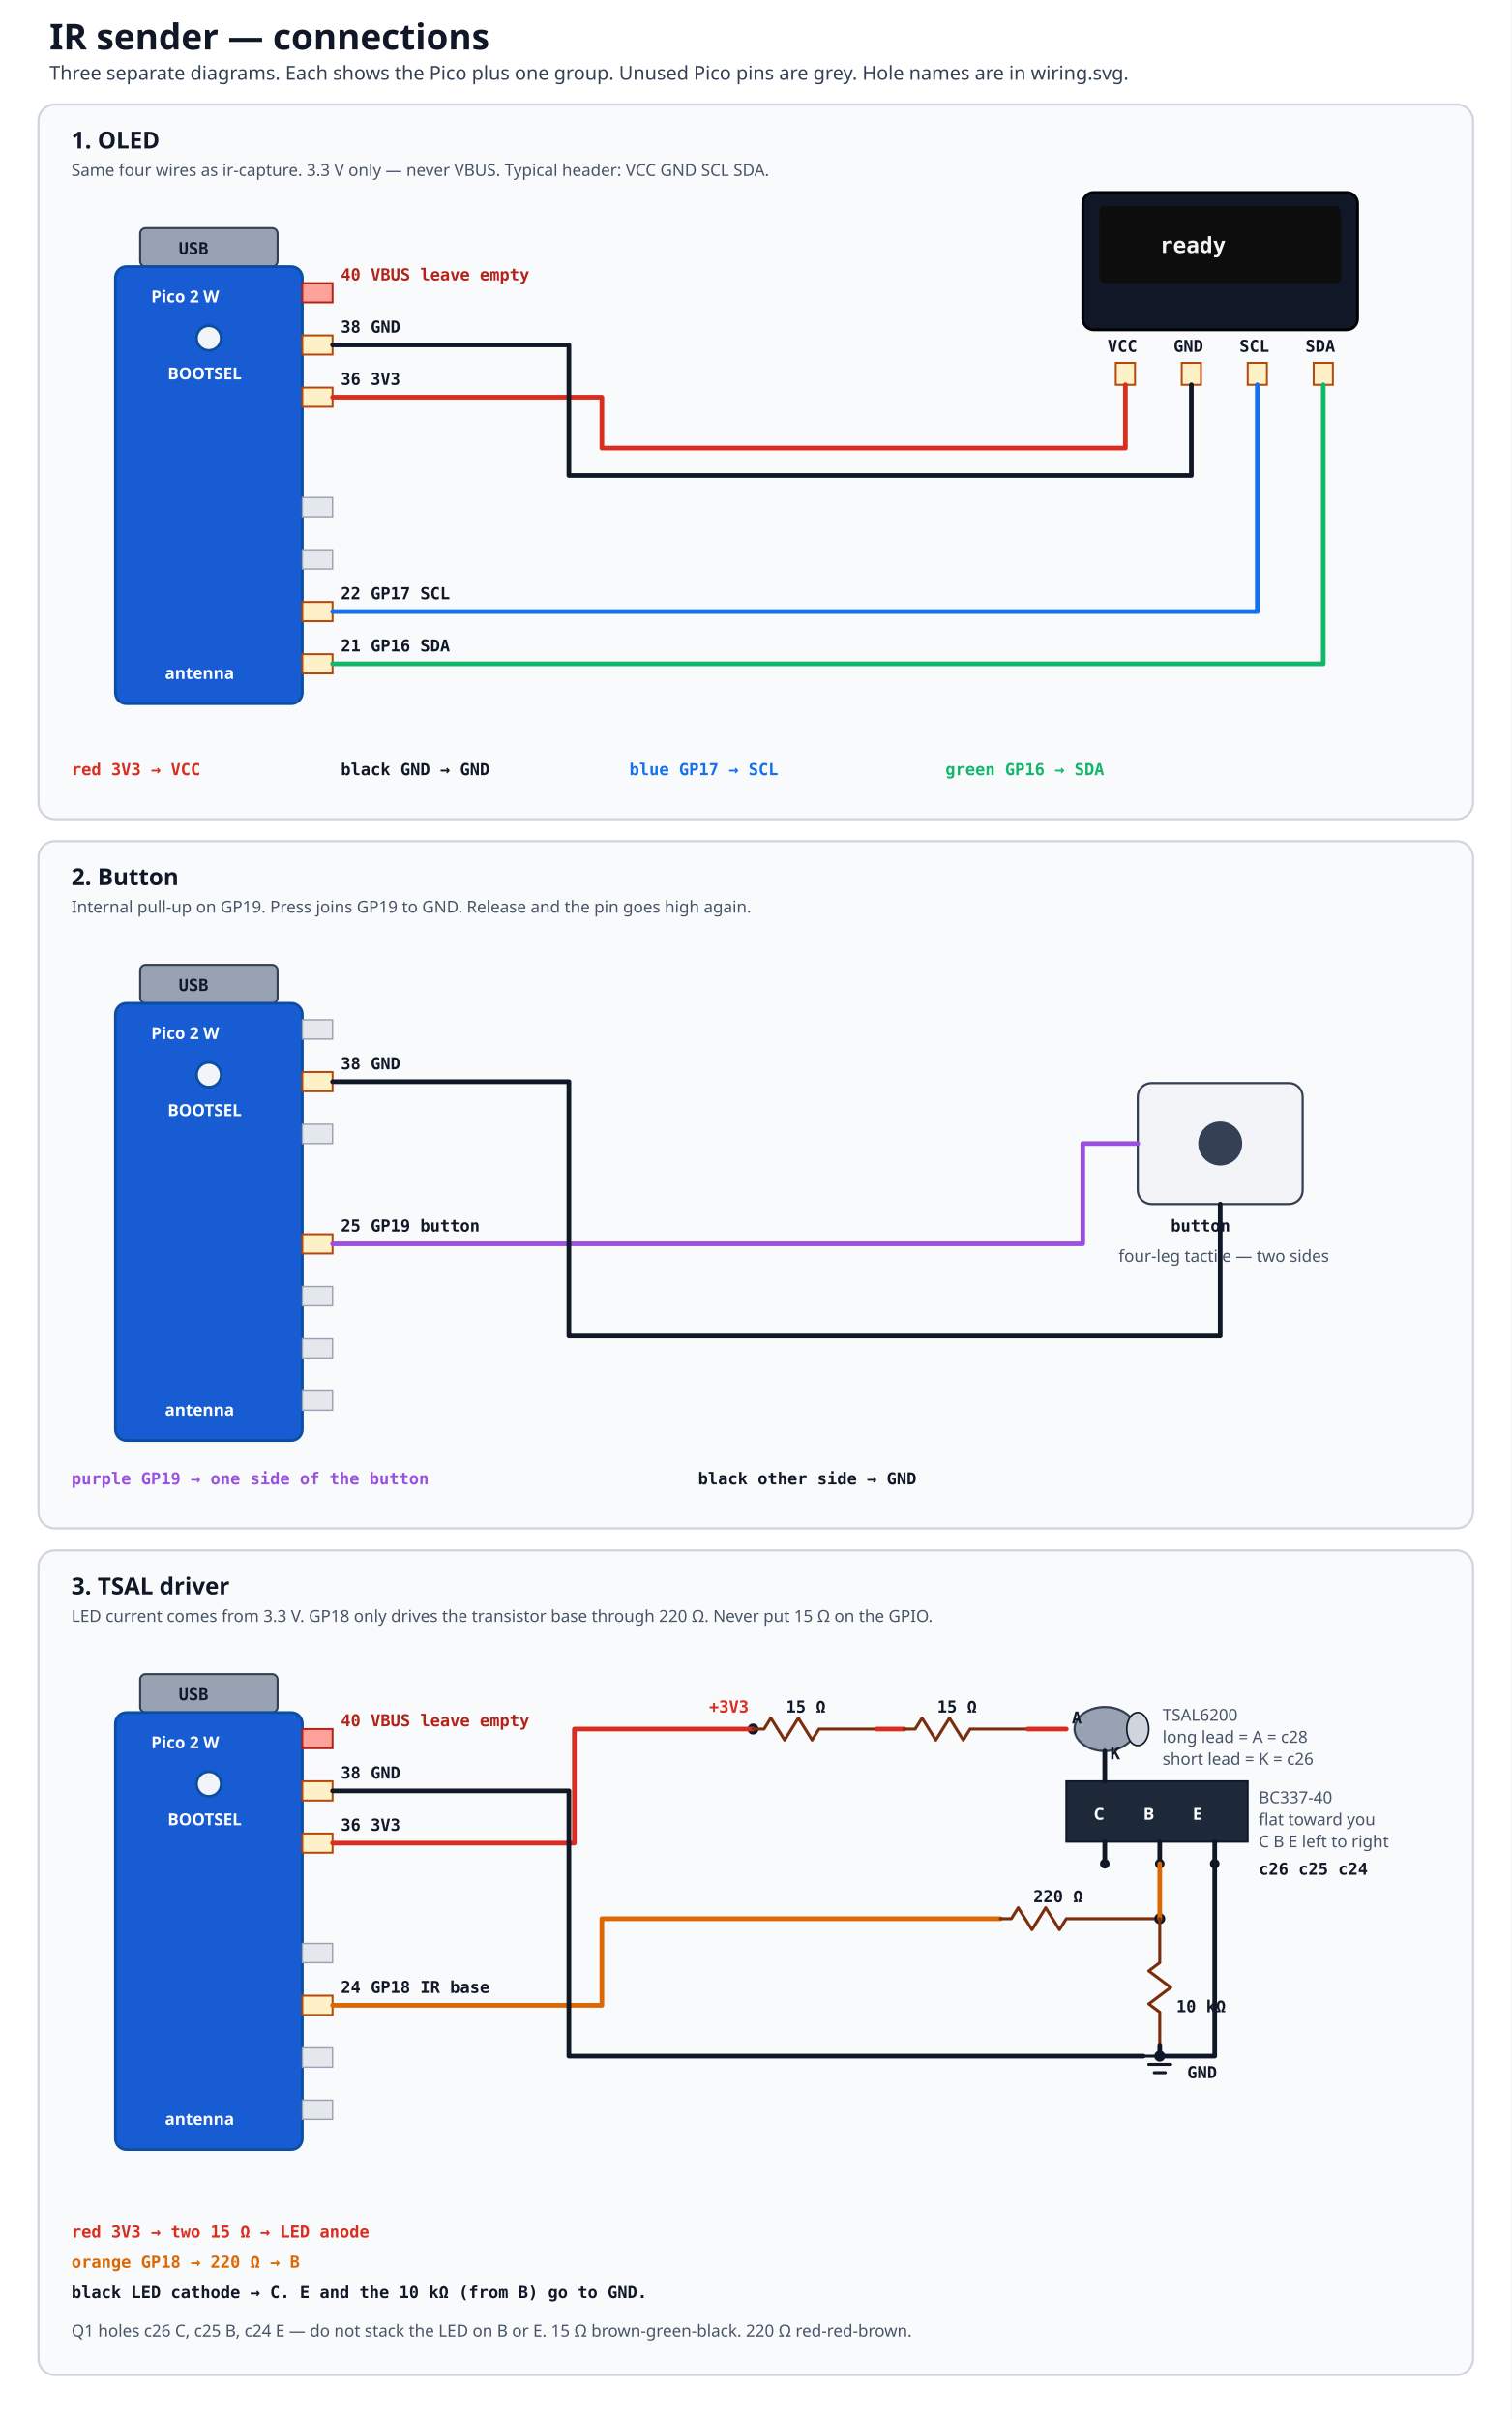
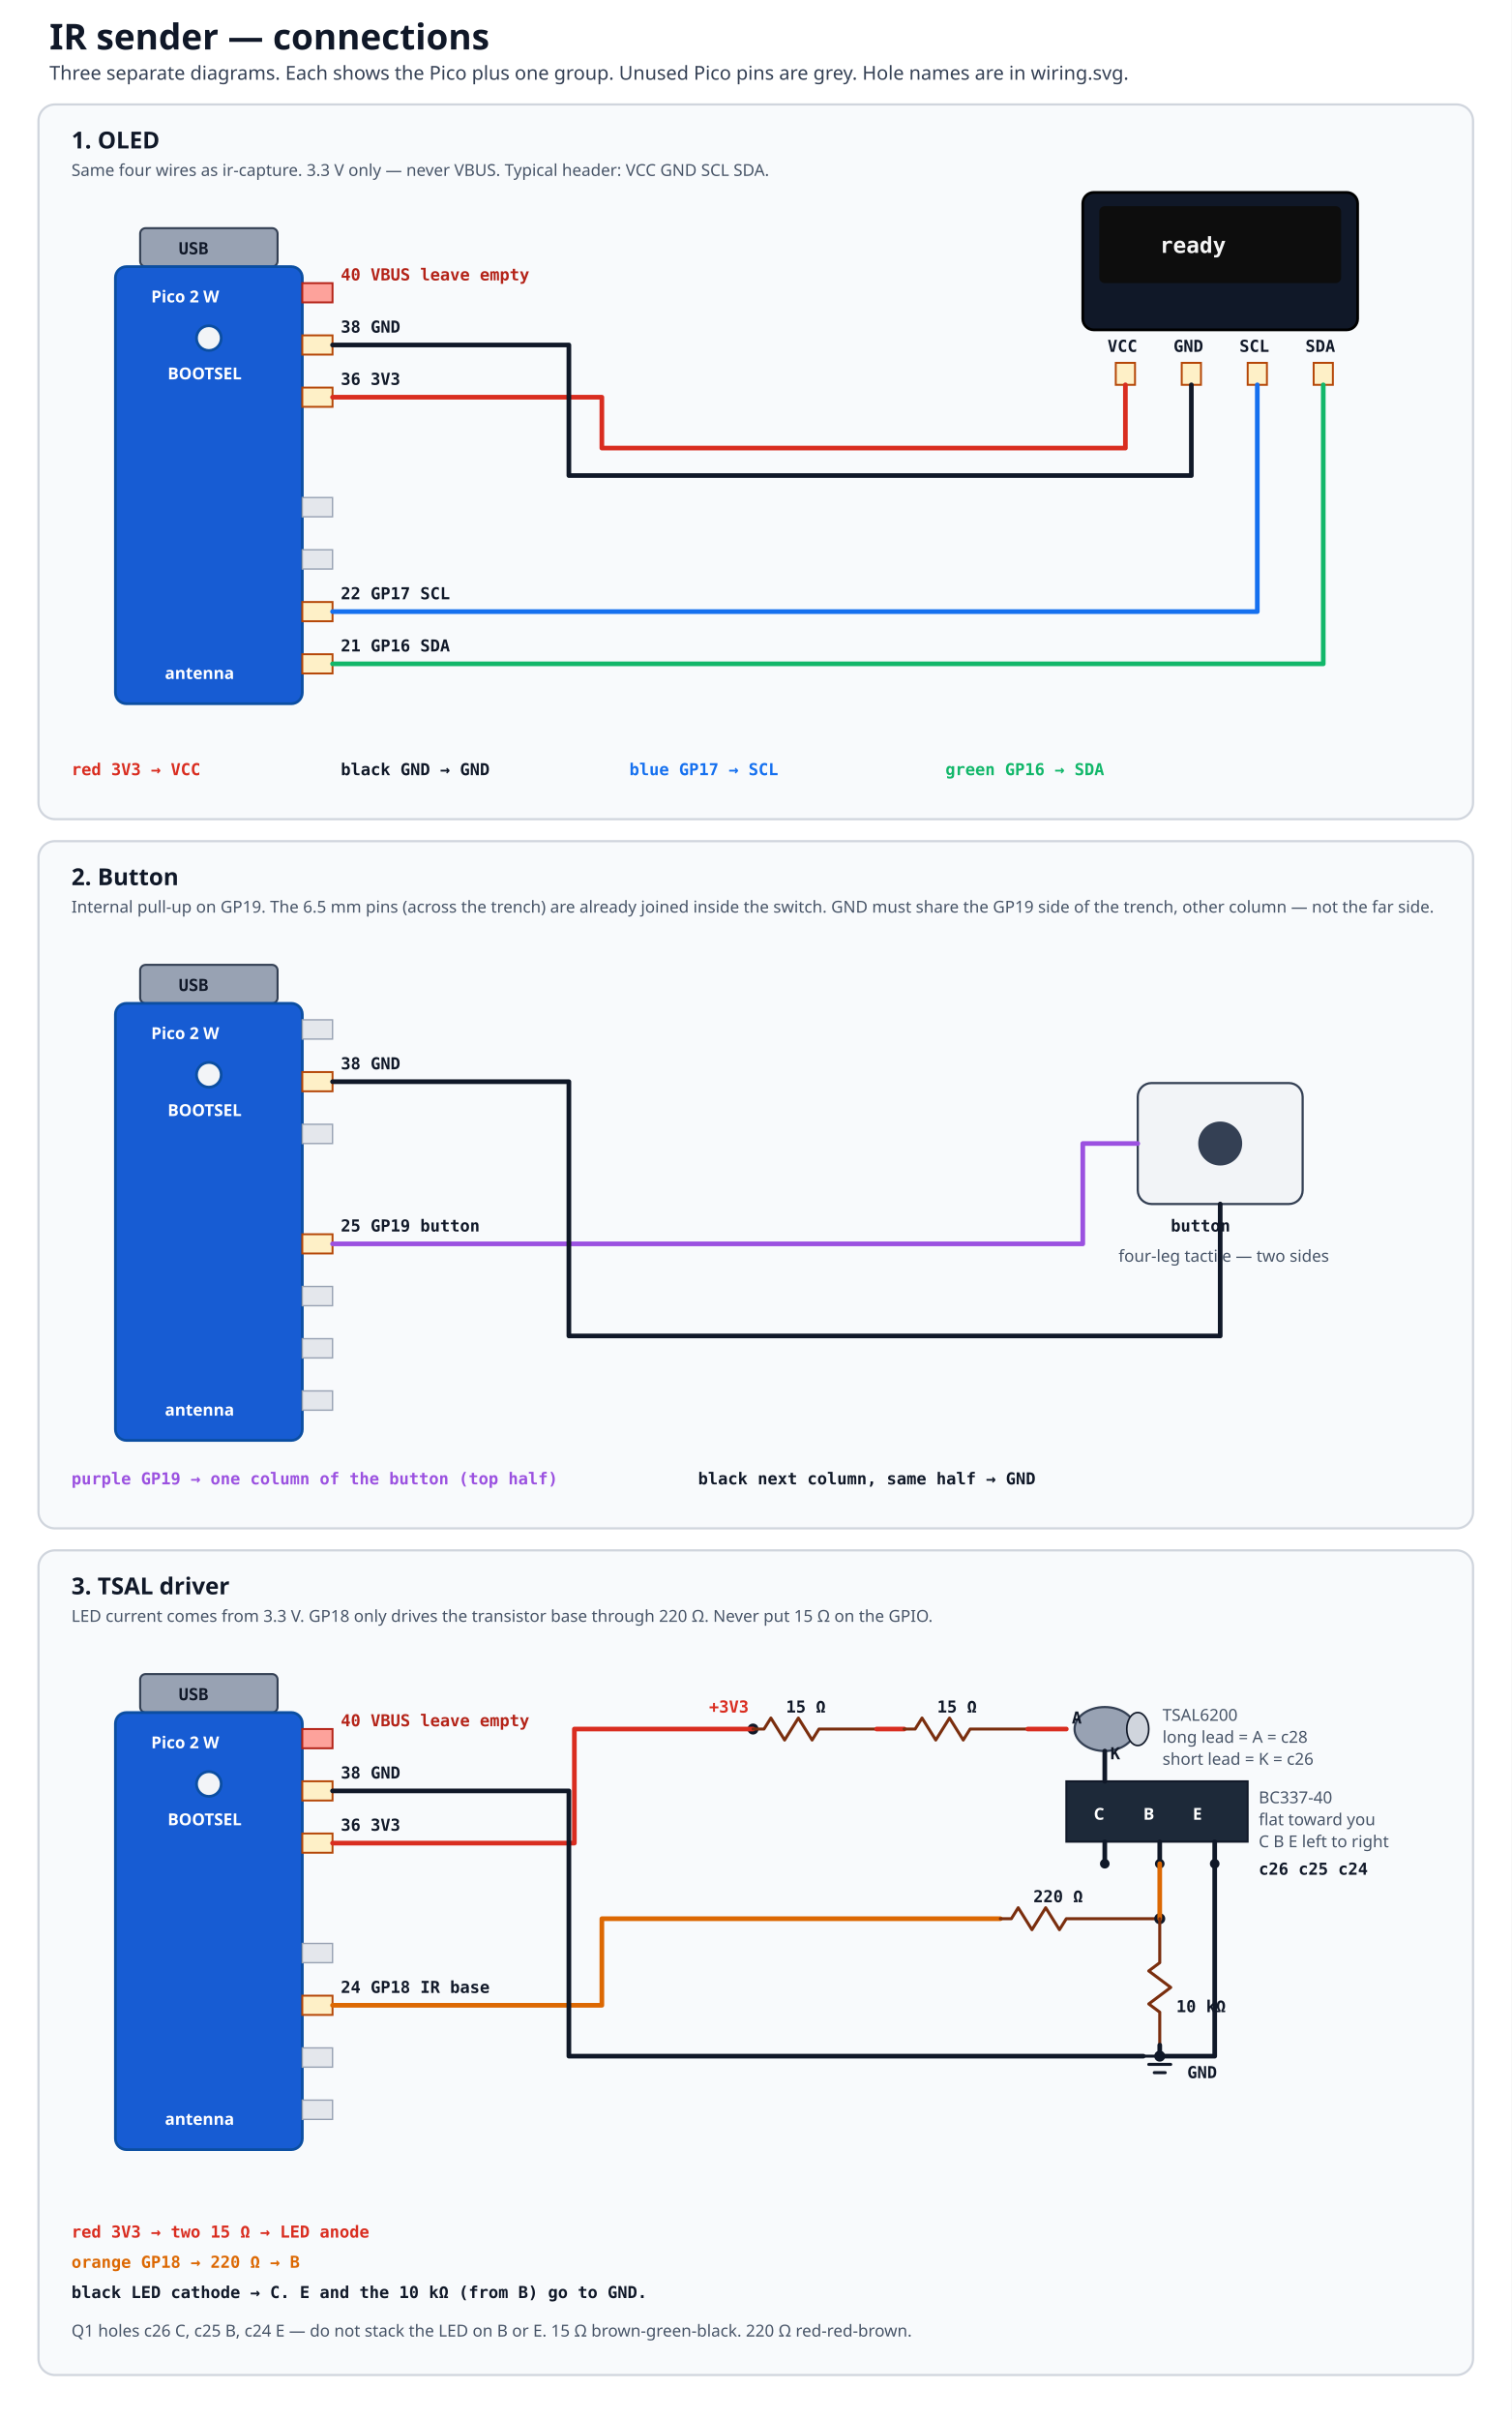
<svg xmlns="http://www.w3.org/2000/svg" width="1100" height="1760" viewBox="0 0 1100 1760" role="img" aria-label="IR sender connections as three separate Pico diagrams: OLED, button, and TSAL driver">
  <defs>
    <style>
      .bg { fill: #ffffff; }
      .title { font: 700 26px system-ui, sans-serif; fill: #101828; }
      .sub { font: 14px system-ui, sans-serif; fill: #344054; }
      .head { font: 700 17px system-ui, sans-serif; fill: #101828; }
      .small { font: 12px system-ui, sans-serif; fill: #475467; }
      .mono { font: 700 12px ui-monospace, SFMono-Regular, Menlo, monospace; fill: #101828; }
      .white { font: 700 12px system-ui, sans-serif; fill: #ffffff; }
      .pico { fill: #175cd3; stroke: #0b4ea2; stroke-width: 2; }
      .usb { fill: #98a2b3; stroke: #344054; stroke-width: 1.5; }
      .oled { fill: #101828; stroke: #000; stroke-width: 2; }
      .glass { fill: #0d0d0d; }
      .ot { font: 700 16px ui-monospace, SFMono-Regular, Menlo, monospace; fill: #f5f5f5; }
      .led { fill: #98a2b3; stroke: #344054; stroke-width: 1.6; }
      .lens { fill: #d0d5dd; stroke: #101828; stroke-width: 1.2; }
      .btn { fill: #f2f4f7; stroke: #344054; stroke-width: 1.6; }
      .to92 { fill: #1d2939; stroke: #101828; stroke-width: 1.4; }
      .pin { fill: #e4e7ec; stroke: #98a2b3; stroke-width: 1; }
      .pin-use { fill: #fef0c7; stroke: #b54708; stroke-width: 1.4; }
      .pin-bad { fill: #fda29b; stroke: #b42318; stroke-width: 1.4; }
      .part { fill: none; stroke: #7a2e0e; stroke-width: 2.2; stroke-linecap: round; stroke-linejoin: round; }
      .dot { fill: #101828; }
      .w { fill: none; stroke-width: 3.4; stroke-linecap: round; stroke-linejoin: round; }
      .red { stroke: #d92d20; }
      .blk { stroke: #101828; }
      .blu { stroke: #1570ef; }
      .grn { stroke: #12b76a; }
      .org { stroke: #dc6803; }
      .pur { stroke: #9b51e0; }
      .card { fill: #f8fafc; stroke: #d0d5dd; stroke-width: 1.6; }
      .gnd { fill: none; stroke: #101828; stroke-width: 2.2; stroke-linecap: round; }
    </style>
  </defs>
  <rect class="bg" width="1100" height="1760" />
  <text class="title" x="36" y="36">IR sender — connections</text>
  <text class="sub" x="36" y="58">Three separate diagrams. Each shows the Pico plus one group. Unused Pico pins are grey. Hole names are in wiring.svg.</text>
  <g transform="translate(28,76)">
    <rect class="card" x="0" y="0" width="1044" height="520" rx="12" />
    <text class="head" x="24" y="32">1. OLED</text>
    <text class="small" x="24" y="52">Same four wires as ir-capture. 3.3 V only — never VBUS. Typical header: VCC GND SCL SDA.</text>
    <rect class="usb" x="74" y="90" width="100" height="28" rx="4" />
    <text class="mono" x="102" y="109">USB</text>
    <rect class="pico" x="56" y="118" width="136" height="318" rx="8" />
    <text class="white" x="82" y="144">Pico 2 W</text>
    <circle cx="124" cy="170" r="9" fill="#f2f4f7" stroke="#0b4ea2" stroke-width="2" />
    <text class="white" x="94" y="200">BOOTSEL</text>
    <text class="white" x="92" y="418">antenna</text>
    <rect class="pin-bad" x="192" y="130" width="22" height="14" />
    <text class="mono" x="220" y="128" style="fill:#b42318">40 VBUS  leave empty</text>
    <rect class="pin-use" x="192" y="168" width="22" height="14" />
    <text class="mono" x="220" y="166">38 GND</text>
    <rect class="pin-use" x="192" y="206" width="22" height="14" />
    <text class="mono" x="220" y="204">36 3V3</text>
    <rect class="pin" x="192" y="286" width="22" height="14" />
    <rect class="pin" x="192" y="324" width="22" height="14" />
    <rect class="pin-use" x="192" y="362" width="22" height="14" />
    <text class="mono" x="220" y="360">22 GP17  SCL</text>
    <rect class="pin-use" x="192" y="400" width="22" height="14" />
    <text class="mono" x="220" y="398">21 GP16  SDA</text>
    <rect class="oled" x="760" y="64" width="200" height="100" rx="8" />
    <rect class="glass" x="772" y="74" width="176" height="56" rx="4" />
    <text class="ot" x="816" y="108">ready</text>
    <text class="mono" x="778" y="180">VCC</text>
    <text class="mono" x="826" y="180">GND</text>
    <text class="mono" x="874" y="180">SCL</text>
    <text class="mono" x="922" y="180">SDA</text>
    <g transform="translate(784,188)">
      <rect class="pin-use" x="0" y="0" width="14" height="16" />
      <rect class="pin-use" x="48" y="0" width="14" height="16" />
      <rect class="pin-use" x="96" y="0" width="14" height="16" />
      <rect class="pin-use" x="144" y="0" width="14" height="16" />
    </g>
    <path class="w red" d="M214 213 H410 V250 H791 V204" />
    <path class="w blk" d="M214 175 H386 V270 H839 V204" />
    <path class="w blu" d="M214 369 H410 H887 V204" />
    <path class="w grn" d="M214 407 H430 H935 V204" />
    <text class="mono" x="24" y="488" style="fill:#d92d20">red  3V3 → VCC</text>
    <text class="mono" x="220" y="488">black  GND → GND</text>
    <text class="mono" x="430" y="488" style="fill:#1570ef">blue  GP17 → SCL</text>
    <text class="mono" x="660" y="488" style="fill:#12b76a">green  GP16 → SDA</text>
  </g>
  <g transform="translate(28,612)">
    <rect class="card" x="0" y="0" width="1044" height="500" rx="12" />
    <text class="head" x="24" y="32">2. Button</text>
-     <text class="small" x="24" y="52">Internal pull-up on GP19. Press joins GP19 to GND. Release and the pin goes high again.</text>
+     <text class="small" x="24" y="52">Internal pull-up on GP19. The 6.5 mm pins (across the trench) are already joined inside the switch. GND must share the GP19 side of the trench, other column — not the far side.</text>
    <rect class="usb" x="74" y="90" width="100" height="28" rx="4" />
    <text class="mono" x="102" y="109">USB</text>
    <rect class="pico" x="56" y="118" width="136" height="318" rx="8" />
    <text class="white" x="82" y="144">Pico 2 W</text>
    <circle cx="124" cy="170" r="9" fill="#f2f4f7" stroke="#0b4ea2" stroke-width="2" />
    <text class="white" x="94" y="200">BOOTSEL</text>
    <text class="white" x="92" y="418">antenna</text>
    <rect class="pin" x="192" y="130" width="22" height="14" />
    <rect class="pin-use" x="192" y="168" width="22" height="14" />
    <text class="mono" x="220" y="166">38 GND</text>
    <rect class="pin" x="192" y="206" width="22" height="14" />
    <rect class="pin-use" x="192" y="286" width="22" height="14" />
    <text class="mono" x="220" y="284">25 GP19  button</text>
    <rect class="pin" x="192" y="324" width="22" height="14" />
    <rect class="pin" x="192" y="362" width="22" height="14" />
    <rect class="pin" x="192" y="400" width="22" height="14" />
    <rect class="btn" x="800" y="176" width="120" height="88" rx="10" />
    <circle cx="860" cy="220" r="16" fill="#344054" />
    <text class="mono" x="824" y="284">button</text>
    <text class="small" x="786" y="306">four-leg tactile — two sides</text>
    <path class="w pur" d="M214 293 H760 V220 H800" />
    <path class="w blk" d="M214 175 H386 V360 H860 V264" />
-     <text class="mono" x="24" y="468" style="fill:#9b51e0">purple  GP19 → one side of the button</text>
-     <text class="mono" x="480" y="468">black  other side → GND</text>
+     <text class="mono" x="24" y="468" style="fill:#9b51e0">purple  GP19 → one column of the button (top half)</text>
+     <text class="mono" x="480" y="468">black  next column, same half → GND</text>
  </g>
  <g transform="translate(28,1128)">
    <rect class="card" x="0" y="0" width="1044" height="600" rx="12" />
    <text class="head" x="24" y="32">3. TSAL driver</text>
    <text class="small" x="24" y="52">LED current comes from 3.3 V. GP18 only drives the transistor base through 220 Ω. Never put 15 Ω on the GPIO.</text>
    <rect class="usb" x="74" y="90" width="100" height="28" rx="4" />
    <text class="mono" x="102" y="109">USB</text>
    <rect class="pico" x="56" y="118" width="136" height="318" rx="8" />
    <text class="white" x="82" y="144">Pico 2 W</text>
    <circle cx="124" cy="170" r="9" fill="#f2f4f7" stroke="#0b4ea2" stroke-width="2" />
    <text class="white" x="94" y="200">BOOTSEL</text>
    <text class="white" x="92" y="418">antenna</text>
    <rect class="pin-bad" x="192" y="130" width="22" height="14" />
    <text class="mono" x="220" y="128" style="fill:#b42318">40 VBUS  leave empty</text>
    <rect class="pin-use" x="192" y="168" width="22" height="14" />
    <text class="mono" x="220" y="166">38 GND</text>
    <rect class="pin-use" x="192" y="206" width="22" height="14" />
    <text class="mono" x="220" y="204">36 3V3</text>
    <rect class="pin" x="192" y="286" width="22" height="14" />
    <rect class="pin-use" x="192" y="324" width="22" height="14" />
    <text class="mono" x="220" y="322">24 GP18  IR base</text>
    <rect class="pin" x="192" y="362" width="22" height="14" />
    <rect class="pin" x="192" y="400" width="22" height="14" />
    <text class="mono" x="488" y="118" style="fill:#d92d20">+3V3</text>
    <circle class="dot" cx="520" cy="130" r="4" />
    <path class="w red" d="M214 213 H390 V130 H520" />
    <path class="part" d="M520 130 H528 l5-8 10 16 10-16 10 16 5-8 H610" />
    <text class="mono" x="544" y="118">15 Ω</text>
    <path class="w red" d="M610 130 H630" />
    <path class="part" d="M630 130 H638 l5-8 10 16 10-16 10 16 5-8 H720" />
    <text class="mono" x="654" y="118">15 Ω</text>
    <path class="w red" d="M720 130 H748" />
    <ellipse class="led" cx="776" cy="130" rx="22" ry="16" />
    <ellipse class="lens" cx="800" cy="130" rx="8" ry="12" />
    <text class="mono" x="752" y="126">A</text>
    <text class="mono" x="780" y="152">K</text>
    <text class="small" x="818" y="124">TSAL6200</text>
    <text class="small" x="818" y="140">long lead = A = c28</text>
    <text class="small" x="818" y="156">short lead = K = c26</text>
    <path class="to92" d="M748 168 h132 v44 h-132 z" />
    <text class="white" x="768" y="196">C</text>
    <text class="white" x="804" y="196">B</text>
    <text class="white" x="840" y="196">E</text>
    <text class="small" x="888" y="184">BC337-40</text>
    <text class="small" x="888" y="200">flat toward you</text>
    <text class="small" x="888" y="216">C B E left to right</text>
    <text class="mono" x="888" y="236">c26  c25  c24</text>
    <circle class="dot" cx="776" cy="228" r="3.5" />
    <circle class="dot" cx="816" cy="228" r="3.5" />
    <circle class="dot" cx="856" cy="228" r="3.5" />
    <path class="w blk" d="M776 228 V212" />
    <path class="w blk" d="M816 228 V212" />
    <path class="w blk" d="M856 228 V212" />
    <path class="w blk" d="M776 146 V168" />
    <path class="w org" d="M214 331 H410 V268 H700" />
    <path class="part" d="M700 268 H708 l5-8 10 16 10-16 10 16 5-8 H816" />
    <text class="mono" x="724" y="256">220 Ω</text>
    <circle class="dot" cx="816" cy="268" r="4" />
    <path class="w org" d="M816 268 V228" />
    <path class="part" d="M816 268 V300 l-8 6 16 12 -16 12 8 6 V360" />
    <text class="mono" x="828" y="336">10 kΩ</text>
    <path class="w blk" d="M816 360 V368" />
    <path class="w blk" d="M856 228 V368 H816" />
    <circle class="dot" cx="816" cy="368" r="4" />
    <path class="gnd" d="M804 368 H828 M808 374 H824 M812 380 H820" />
    <text class="mono" x="836" y="384">GND</text>
    <path class="w blk" d="M214 175 H386 V368 H804" />
    <text class="mono" x="24" y="500" style="fill:#d92d20">red     3V3 → two 15 Ω → LED anode</text>
    <text class="mono" x="24" y="522" style="fill:#dc6803">orange  GP18 → 220 Ω → B</text>
    <text class="mono" x="24" y="544">black   LED cathode → C. E and the 10 kΩ (from B) go to GND.</text>
    <text class="small" x="24" y="572">Q1 holes c26 C, c25 B, c24 E — do not stack the LED on B or E. 15 Ω brown-green-black. 220 Ω red-red-brown.</text>
  </g>
</svg>
